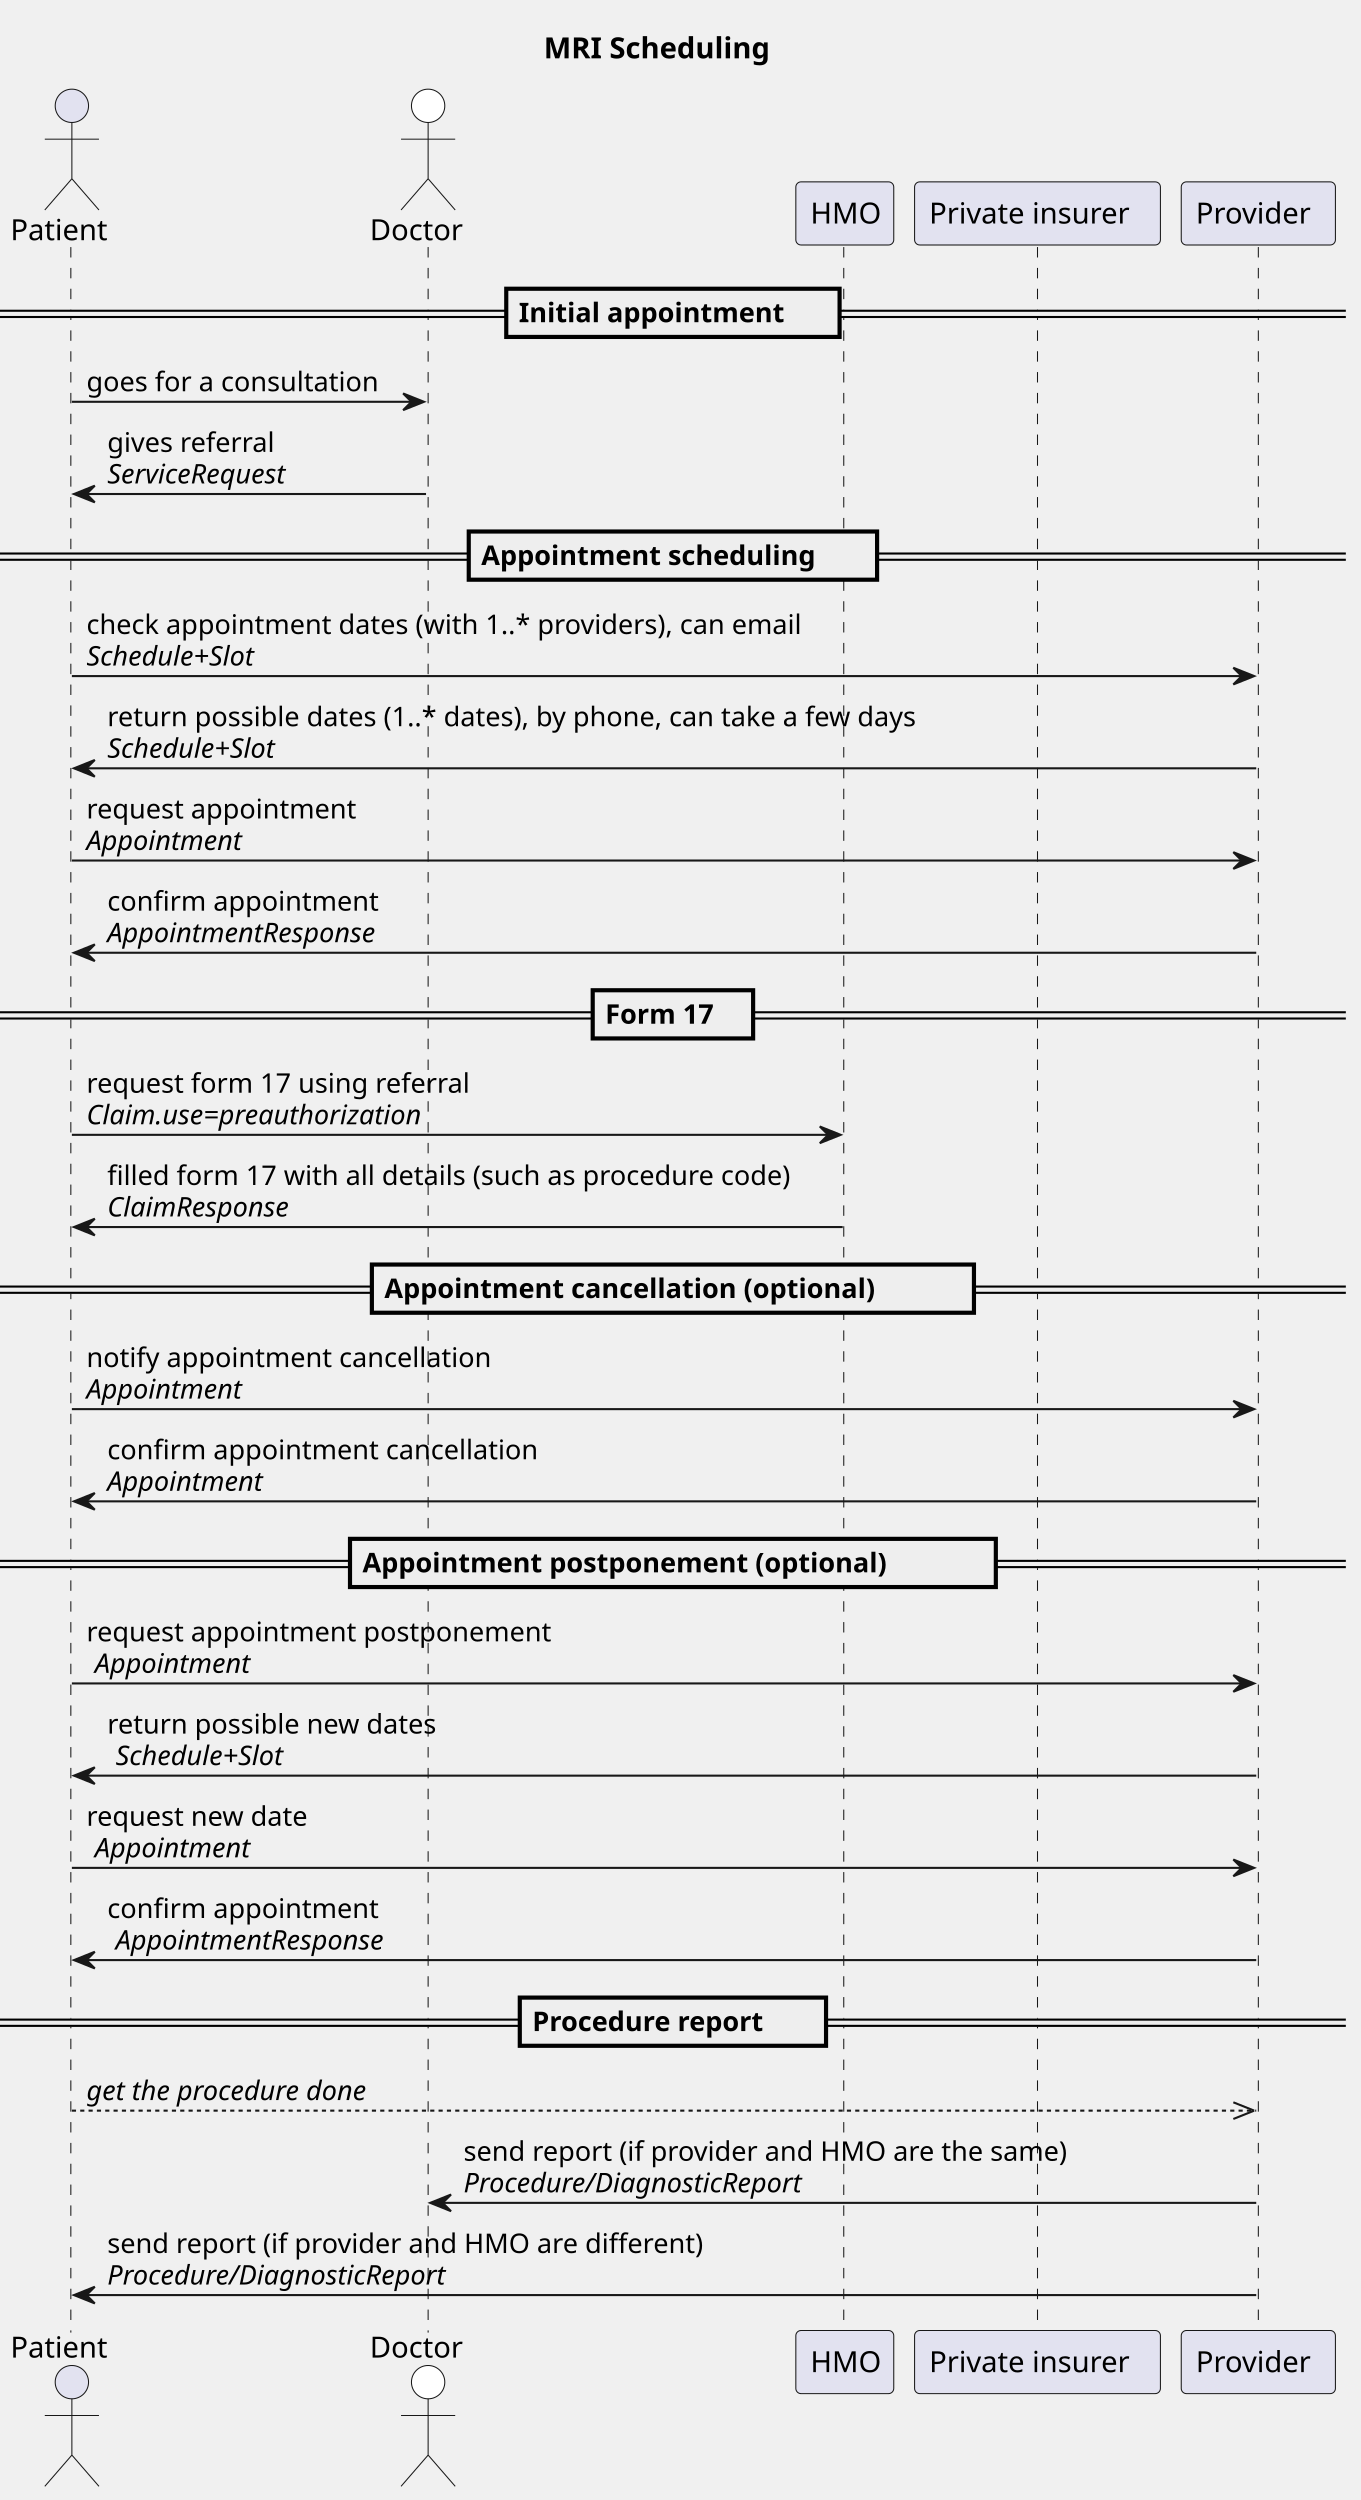
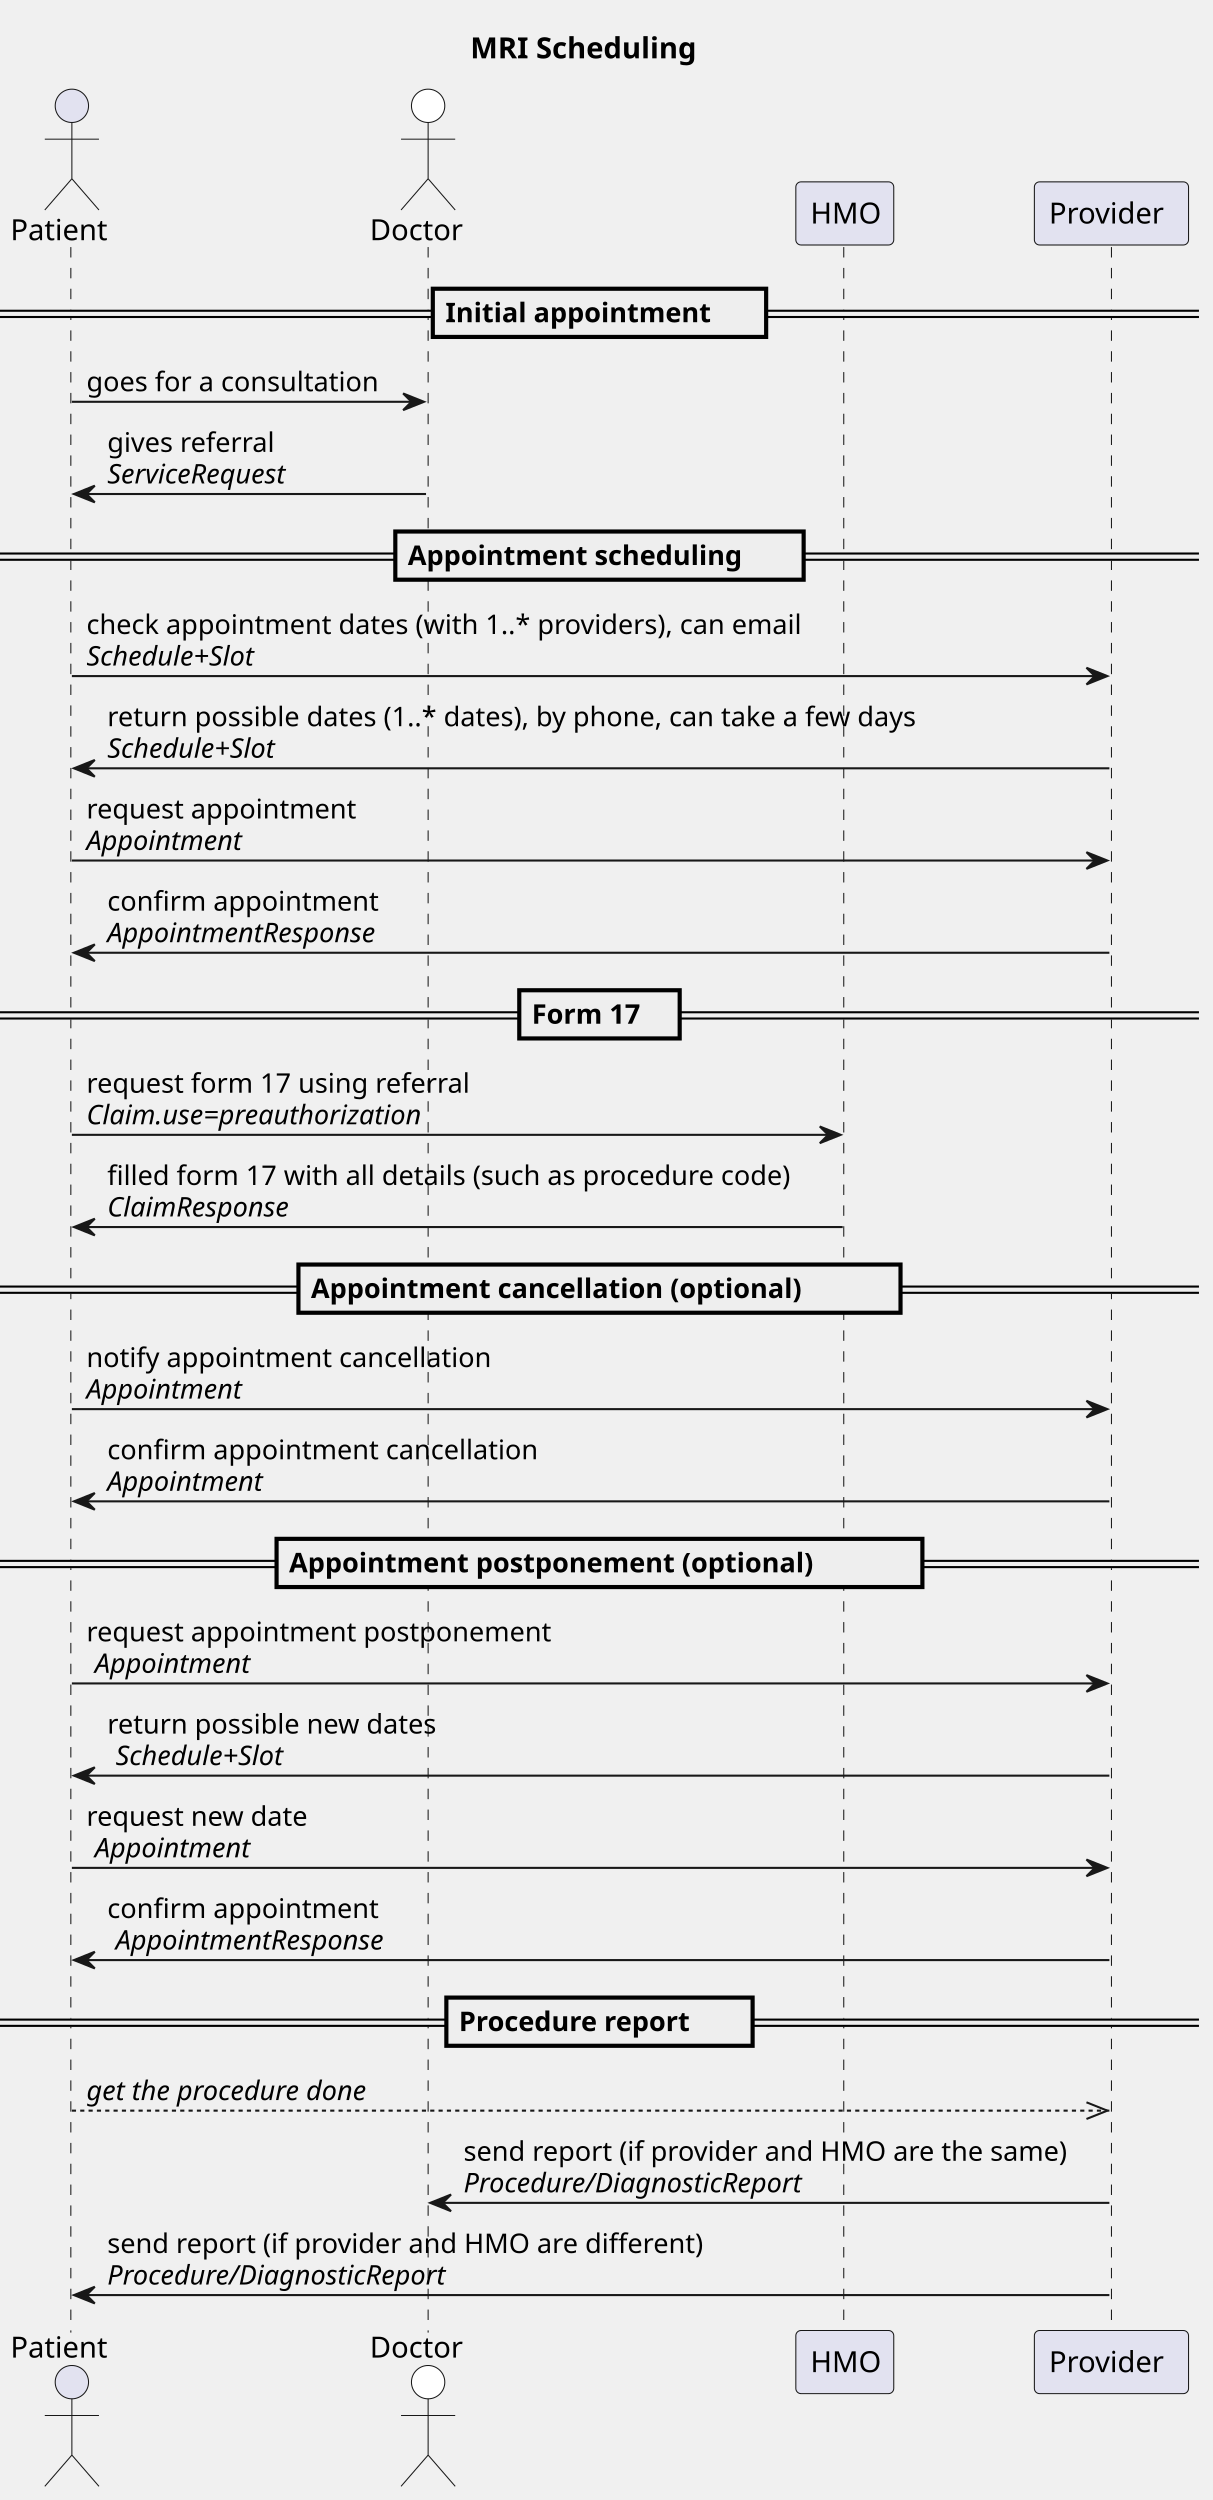
- <svg xmlns="http://www.w3.org/2000/svg" contentStyleType="text/css" height="1200px" preserveAspectRatio="none" style="width:653px;height:1200px;background:#FFFFFF;" version="1.1" viewBox="0 0 653 1200" width="653px" zoomAndPan="magnify">
+ <svg xmlns="http://www.w3.org/2000/svg" contentStyleType="text/css" height="1200px" preserveAspectRatio="none" style="width:582px;height:1200px;background:#FFFFFF;" version="1.1" viewBox="0 0 582 1200" width="582px" zoomAndPan="magnify">
  <defs />
  <g>
-     <text fill="#000000" font-family="sans-serif" font-size="14" font-weight="bold" lengthAdjust="spacing" textLength="123" x="261" y="27.995">MRI Scheduling</text>
+     <text fill="#000000" font-family="sans-serif" font-size="14" font-weight="bold" lengthAdjust="spacing" textLength="123" x="225.75" y="27.995">MRI Scheduling</text>
    <line style="stroke:#181818;stroke-width:0.5;stroke-dasharray:5.0,5.0;" x1="34" x2="34" y1="118.594" y2="1119.641" />
    <line style="stroke:#181818;stroke-width:0.5;stroke-dasharray:5.0,5.0;" x1="205.5" x2="205.5" y1="118.594" y2="1119.641" />
    <line style="stroke:#181818;stroke-width:0.5;stroke-dasharray:5.0,5.0;" x1="405" x2="405" y1="118.594" y2="1119.641" />
-     <line style="stroke:#181818;stroke-width:0.5;stroke-dasharray:5.0,5.0;" x1="498" x2="498" y1="118.594" y2="1119.641" />
-     <line style="stroke:#181818;stroke-width:0.5;stroke-dasharray:5.0,5.0;" x1="604" x2="604" y1="118.594" y2="1119.641" />
+     <line style="stroke:#181818;stroke-width:0.5;stroke-dasharray:5.0,5.0;" x1="533.5" x2="533.5" y1="118.594" y2="1119.641" />
    <text fill="#000000" font-family="sans-serif" font-size="14" lengthAdjust="spacing" textLength="53" x="5" y="115.292">Patient</text>
    <ellipse cx="34.5" cy="50.797" fill="#E2E2F0" rx="8" ry="8" style="stroke:#181818;stroke-width:0.5;" />
    <path d="M34.5,58.797 L34.5,85.797 M21.5,66.797 L47.5,66.797 M34.5,85.797 L21.5,100.797 M34.5,85.797 L47.5,100.797 " fill="none" style="stroke:#181818;stroke-width:0.5;" />
    <text fill="#000000" font-family="sans-serif" font-size="14" lengthAdjust="spacing" textLength="53" x="5" y="1131.636">Patient</text>
    <ellipse cx="34.5" cy="1143.438" fill="#E2E2F0" rx="8" ry="8" style="stroke:#181818;stroke-width:0.5;" />
    <path d="M34.5,1151.438 L34.5,1178.438 M21.5,1159.438 L47.5,1159.438 M34.5,1178.438 L21.5,1193.438 M34.5,1178.438 L47.5,1193.438 " fill="none" style="stroke:#181818;stroke-width:0.5;" />
    <text fill="#000000" font-family="sans-serif" font-size="14" lengthAdjust="spacing" textLength="50" x="177.5" y="115.292">Doctor</text>
    <ellipse cx="205.5" cy="50.797" fill="#FFFFFF" rx="8" ry="8" style="stroke:#181818;stroke-width:0.5;" />
    <path d="M205.5,58.797 L205.5,85.797 M192.5,66.797 L218.5,66.797 M205.5,85.797 L192.5,100.797 M205.5,85.797 L218.5,100.797 " fill="none" style="stroke:#181818;stroke-width:0.5;" />
    <text fill="#000000" font-family="sans-serif" font-size="14" lengthAdjust="spacing" textLength="50" x="177.5" y="1131.636">Doctor</text>
    <ellipse cx="205.5" cy="1143.438" fill="#FFFFFF" rx="8" ry="8" style="stroke:#181818;stroke-width:0.5;" />
    <path d="M205.5,1151.438 L205.5,1178.438 M192.5,1159.438 L218.5,1159.438 M205.5,1178.438 L192.5,1193.438 M205.5,1178.438 L218.5,1193.438 " fill="none" style="stroke:#181818;stroke-width:0.5;" />
    <rect fill="#E2E2F0" height="30.297" rx="2.5" ry="2.5" style="stroke:#181818;stroke-width:0.5;" width="47" x="382" y="87.297" />
    <text fill="#000000" font-family="sans-serif" font-size="14" lengthAdjust="spacing" textLength="33" x="389" y="107.292">HMO</text>
    <rect fill="#E2E2F0" height="30.297" rx="2.5" ry="2.5" style="stroke:#181818;stroke-width:0.5;" width="47" x="382" y="1118.641" />
    <text fill="#000000" font-family="sans-serif" font-size="14" lengthAdjust="spacing" textLength="33" x="389" y="1138.636">HMO</text>
-     <rect fill="#E2E2F0" height="30.297" rx="2.5" ry="2.5" style="stroke:#181818;stroke-width:0.5;" width="118" x="439" y="87.297" />
-     <text fill="#000000" font-family="sans-serif" font-size="14" lengthAdjust="spacing" textLength="104" x="446" y="107.292">Private insurer</text>
-     <rect fill="#E2E2F0" height="30.297" rx="2.5" ry="2.5" style="stroke:#181818;stroke-width:0.5;" width="118" x="439" y="1118.641" />
-     <text fill="#000000" font-family="sans-serif" font-size="14" lengthAdjust="spacing" textLength="104" x="446" y="1138.636">Private insurer</text>
-     <rect fill="#E2E2F0" height="30.297" rx="2.5" ry="2.5" style="stroke:#181818;stroke-width:0.5;" width="74" x="567" y="87.297" />
-     <text fill="#000000" font-family="sans-serif" font-size="14" lengthAdjust="spacing" textLength="60" x="574" y="107.292">Provider</text>
-     <rect fill="#E2E2F0" height="30.297" rx="2.5" ry="2.5" style="stroke:#181818;stroke-width:0.5;" width="74" x="567" y="1118.641" />
-     <text fill="#000000" font-family="sans-serif" font-size="14" lengthAdjust="spacing" textLength="60" x="574" y="1138.636">Provider</text>
-     <rect fill="#EEEEEE" height="3" style="stroke:#EEEEEE;stroke-width:1.0;" width="646" x="0" y="149.16" />
-     <line style="stroke:#000000;stroke-width:1.0;" x1="0" x2="646" y1="149.16" y2="149.16" />
-     <line style="stroke:#000000;stroke-width:1.0;" x1="0" x2="646" y1="152.16" y2="152.16" />
-     <rect fill="#EEEEEE" height="23.133" style="stroke:#000000;stroke-width:2.0;" width="160" x="243" y="138.594" />
-     <text fill="#000000" font-family="sans-serif" font-size="13" font-weight="bold" lengthAdjust="spacing" textLength="146" x="249" y="154.661">Initial appointment</text>
+     <rect fill="#E2E2F0" height="30.297" rx="2.5" ry="2.5" style="stroke:#181818;stroke-width:0.5;" width="74" x="496.5" y="87.297" />
+     <text fill="#000000" font-family="sans-serif" font-size="14" lengthAdjust="spacing" textLength="60" x="503.5" y="107.292">Provider</text>
+     <rect fill="#E2E2F0" height="30.297" rx="2.5" ry="2.5" style="stroke:#181818;stroke-width:0.5;" width="74" x="496.5" y="1118.641" />
+     <text fill="#000000" font-family="sans-serif" font-size="14" lengthAdjust="spacing" textLength="60" x="503.5" y="1138.636">Provider</text>
+     <rect fill="#EEEEEE" height="3" style="stroke:#EEEEEE;stroke-width:1.0;" width="575.5" x="0" y="149.16" />
+     <line style="stroke:#000000;stroke-width:1.0;" x1="0" x2="575.5" y1="149.16" y2="149.16" />
+     <line style="stroke:#000000;stroke-width:1.0;" x1="0" x2="575.5" y1="152.16" y2="152.16" />
+     <rect fill="#EEEEEE" height="23.133" style="stroke:#000000;stroke-width:2.0;" width="160" x="207.75" y="138.594" />
+     <text fill="#000000" font-family="sans-serif" font-size="13" font-weight="bold" lengthAdjust="spacing" textLength="146" x="213.75" y="154.661">Initial appointment</text>
    <polygon fill="#181818" points="193.5,188.859,203.5,192.859,193.5,196.859,197.5,192.859" style="stroke:#181818;stroke-width:1.0;" />
    <line style="stroke:#181818;stroke-width:1.0;" x1="34.5" x2="199.5" y1="192.859" y2="192.859" />
    <text fill="#000000" font-family="sans-serif" font-size="13" lengthAdjust="spacing" textLength="147" x="41.5" y="187.793">goes for a consultation</text>
    <polygon fill="#181818" points="45.5,233.125,35.5,237.125,45.5,241.125,41.5,237.125" style="stroke:#181818;stroke-width:1.0;" />
    <line style="stroke:#181818;stroke-width:1.0;" x1="39.5" x2="204.5" y1="237.125" y2="237.125" />
    <text fill="#000000" font-family="sans-serif" font-size="13" lengthAdjust="spacing" textLength="85" x="51.5" y="216.926">gives referral</text>
    <text fill="#000000" font-family="sans-serif" font-size="13" font-style="italic" lengthAdjust="spacing" textLength="101" x="51.5" y="232.059">ServiceRequest</text>
-     <rect fill="#EEEEEE" height="3" style="stroke:#EEEEEE;stroke-width:1.0;" width="646" x="0" y="265.691" />
-     <line style="stroke:#000000;stroke-width:1.0;" x1="0" x2="646" y1="265.691" y2="265.691" />
-     <line style="stroke:#000000;stroke-width:1.0;" x1="0" x2="646" y1="268.691" y2="268.691" />
-     <rect fill="#EEEEEE" height="23.133" style="stroke:#000000;stroke-width:2.0;" width="196" x="225" y="255.125" />
-     <text fill="#000000" font-family="sans-serif" font-size="13" font-weight="bold" lengthAdjust="spacing" textLength="182" x="231" y="271.192">Appointment scheduling</text>
-     <polygon fill="#181818" points="592,320.523,602,324.523,592,328.523,596,324.523" style="stroke:#181818;stroke-width:1.0;" />
-     <line style="stroke:#181818;stroke-width:1.0;" x1="34.5" x2="598" y1="324.523" y2="324.523" />
+     <rect fill="#EEEEEE" height="3" style="stroke:#EEEEEE;stroke-width:1.0;" width="575.5" x="0" y="265.691" />
+     <line style="stroke:#000000;stroke-width:1.0;" x1="0" x2="575.5" y1="265.691" y2="265.691" />
+     <line style="stroke:#000000;stroke-width:1.0;" x1="0" x2="575.5" y1="268.691" y2="268.691" />
+     <rect fill="#EEEEEE" height="23.133" style="stroke:#000000;stroke-width:2.0;" width="196" x="189.75" y="255.125" />
+     <text fill="#000000" font-family="sans-serif" font-size="13" font-weight="bold" lengthAdjust="spacing" textLength="182" x="195.75" y="271.192">Appointment scheduling</text>
+     <polygon fill="#181818" points="521.5,320.523,531.5,324.523,521.5,328.523,525.5,324.523" style="stroke:#181818;stroke-width:1.0;" />
+     <line style="stroke:#181818;stroke-width:1.0;" x1="34.5" x2="527.5" y1="324.523" y2="324.523" />
    <text fill="#000000" font-family="sans-serif" font-size="13" lengthAdjust="spacing" textLength="365" x="41.5" y="304.325">check appointment dates (with 1..* providers), can email</text>
    <text fill="#000000" font-family="sans-serif" font-size="13" font-style="italic" lengthAdjust="spacing" textLength="95" x="41.5" y="319.457">Schedule+Slot</text>
    <polygon fill="#181818" points="45.5,364.789,35.5,368.789,45.5,372.789,41.5,368.789" style="stroke:#181818;stroke-width:1.0;" />
-     <line style="stroke:#181818;stroke-width:1.0;" x1="39.5" x2="603" y1="368.789" y2="368.789" />
+     <line style="stroke:#181818;stroke-width:1.0;" x1="39.5" x2="532.5" y1="368.789" y2="368.789" />
    <text fill="#000000" font-family="sans-serif" font-size="13" lengthAdjust="spacing" textLength="418" x="51.5" y="348.59">return possible dates (1..* dates), by phone, can take a few days</text>
    <text fill="#000000" font-family="sans-serif" font-size="13" font-style="italic" lengthAdjust="spacing" textLength="95" x="51.5" y="363.723">Schedule+Slot</text>
-     <polygon fill="#181818" points="592,409.055,602,413.055,592,417.055,596,413.055" style="stroke:#181818;stroke-width:1.0;" />
-     <line style="stroke:#181818;stroke-width:1.0;" x1="34.5" x2="598" y1="413.055" y2="413.055" />
+     <polygon fill="#181818" points="521.5,409.055,531.5,413.055,521.5,417.055,525.5,413.055" style="stroke:#181818;stroke-width:1.0;" />
+     <line style="stroke:#181818;stroke-width:1.0;" x1="34.5" x2="527.5" y1="413.055" y2="413.055" />
    <text fill="#000000" font-family="sans-serif" font-size="13" lengthAdjust="spacing" textLength="135" x="41.5" y="392.856">request appointment</text>
    <text fill="#000000" font-family="sans-serif" font-size="13" font-style="italic" lengthAdjust="spacing" textLength="84" x="41.5" y="407.989">Appointment</text>
    <polygon fill="#181818" points="45.5,453.32,35.5,457.32,45.5,461.32,41.5,457.32" style="stroke:#181818;stroke-width:1.0;" />
-     <line style="stroke:#181818;stroke-width:1.0;" x1="39.5" x2="603" y1="457.32" y2="457.32" />
+     <line style="stroke:#181818;stroke-width:1.0;" x1="39.5" x2="532.5" y1="457.32" y2="457.32" />
    <text fill="#000000" font-family="sans-serif" font-size="13" lengthAdjust="spacing" textLength="135" x="51.5" y="437.122">confirm appointment</text>
    <text fill="#000000" font-family="sans-serif" font-size="13" font-style="italic" lengthAdjust="spacing" textLength="147" x="51.5" y="452.254">AppointmentResponse</text>
-     <rect fill="#EEEEEE" height="3" style="stroke:#EEEEEE;stroke-width:1.0;" width="646" x="0" y="485.887" />
-     <line style="stroke:#000000;stroke-width:1.0;" x1="0" x2="646" y1="485.887" y2="485.887" />
-     <line style="stroke:#000000;stroke-width:1.0;" x1="0" x2="646" y1="488.887" y2="488.887" />
-     <rect fill="#EEEEEE" height="23.133" style="stroke:#000000;stroke-width:2.0;" width="77" x="284.5" y="475.32" />
-     <text fill="#000000" font-family="sans-serif" font-size="13" font-weight="bold" lengthAdjust="spacing" textLength="63" x="290.5" y="491.387">Form 17</text>
+     <rect fill="#EEEEEE" height="3" style="stroke:#EEEEEE;stroke-width:1.0;" width="575.5" x="0" y="485.887" />
+     <line style="stroke:#000000;stroke-width:1.0;" x1="0" x2="575.5" y1="485.887" y2="485.887" />
+     <line style="stroke:#000000;stroke-width:1.0;" x1="0" x2="575.5" y1="488.887" y2="488.887" />
+     <rect fill="#EEEEEE" height="23.133" style="stroke:#000000;stroke-width:2.0;" width="77" x="249.25" y="475.32" />
+     <text fill="#000000" font-family="sans-serif" font-size="13" font-weight="bold" lengthAdjust="spacing" textLength="63" x="255.25" y="491.387">Form 17</text>
    <polygon fill="#181818" points="393.5,540.719,403.5,544.719,393.5,548.719,397.5,544.719" style="stroke:#181818;stroke-width:1.0;" />
    <line style="stroke:#181818;stroke-width:1.0;" x1="34.5" x2="399.5" y1="544.719" y2="544.719" />
    <text fill="#000000" font-family="sans-serif" font-size="13" lengthAdjust="spacing" textLength="193" x="41.5" y="524.52">request form 17 using referral</text>
    <text fill="#000000" font-family="sans-serif" font-size="13" font-style="italic" lengthAdjust="spacing" textLength="183" x="41.5" y="539.653">Claim.use=preauthorization</text>
    <polygon fill="#181818" points="45.5,584.984,35.5,588.984,45.5,592.984,41.5,588.984" style="stroke:#181818;stroke-width:1.0;" />
    <line style="stroke:#181818;stroke-width:1.0;" x1="39.5" x2="404.5" y1="588.984" y2="588.984" />
    <text fill="#000000" font-family="sans-serif" font-size="13" lengthAdjust="spacing" textLength="347" x="51.5" y="568.786">filled form 17 with all details (such as procedure code)</text>
    <text fill="#000000" font-family="sans-serif" font-size="13" font-style="italic" lengthAdjust="spacing" textLength="101" x="51.5" y="583.918">ClaimResponse</text>
-     <rect fill="#EEEEEE" height="3" style="stroke:#EEEEEE;stroke-width:1.0;" width="646" x="0" y="617.551" />
-     <line style="stroke:#000000;stroke-width:1.0;" x1="0" x2="646" y1="617.551" y2="617.551" />
-     <line style="stroke:#000000;stroke-width:1.0;" x1="0" x2="646" y1="620.551" y2="620.551" />
-     <rect fill="#EEEEEE" height="23.133" style="stroke:#000000;stroke-width:2.0;" width="289" x="178.5" y="606.984" />
-     <text fill="#000000" font-family="sans-serif" font-size="13" font-weight="bold" lengthAdjust="spacing" textLength="275" x="184.5" y="623.051">Appointment cancellation (optional)</text>
-     <polygon fill="#181818" points="592,672.383,602,676.383,592,680.383,596,676.383" style="stroke:#181818;stroke-width:1.0;" />
-     <line style="stroke:#181818;stroke-width:1.0;" x1="34.5" x2="598" y1="676.383" y2="676.383" />
+     <rect fill="#EEEEEE" height="3" style="stroke:#EEEEEE;stroke-width:1.0;" width="575.5" x="0" y="617.551" />
+     <line style="stroke:#000000;stroke-width:1.0;" x1="0" x2="575.5" y1="617.551" y2="617.551" />
+     <line style="stroke:#000000;stroke-width:1.0;" x1="0" x2="575.5" y1="620.551" y2="620.551" />
+     <rect fill="#EEEEEE" height="23.133" style="stroke:#000000;stroke-width:2.0;" width="289" x="143.25" y="606.984" />
+     <text fill="#000000" font-family="sans-serif" font-size="13" font-weight="bold" lengthAdjust="spacing" textLength="275" x="149.25" y="623.051">Appointment cancellation (optional)</text>
+     <polygon fill="#181818" points="521.5,672.383,531.5,676.383,521.5,680.383,525.5,676.383" style="stroke:#181818;stroke-width:1.0;" />
+     <line style="stroke:#181818;stroke-width:1.0;" x1="34.5" x2="527.5" y1="676.383" y2="676.383" />
    <text fill="#000000" font-family="sans-serif" font-size="13" lengthAdjust="spacing" textLength="203" x="41.5" y="656.184">notify appointment cancellation</text>
    <text fill="#000000" font-family="sans-serif" font-size="13" font-style="italic" lengthAdjust="spacing" textLength="84" x="41.5" y="671.317">Appointment</text>
    <polygon fill="#181818" points="45.5,716.648,35.5,720.648,45.5,724.648,41.5,720.648" style="stroke:#181818;stroke-width:1.0;" />
-     <line style="stroke:#181818;stroke-width:1.0;" x1="39.5" x2="603" y1="720.648" y2="720.648" />
+     <line style="stroke:#181818;stroke-width:1.0;" x1="39.5" x2="532.5" y1="720.648" y2="720.648" />
    <text fill="#000000" font-family="sans-serif" font-size="13" lengthAdjust="spacing" textLength="215" x="51.5" y="700.45">confirm appointment cancellation</text>
    <text fill="#000000" font-family="sans-serif" font-size="13" font-style="italic" lengthAdjust="spacing" textLength="84" x="51.5" y="715.582">Appointment</text>
-     <rect fill="#EEEEEE" height="3" style="stroke:#EEEEEE;stroke-width:1.0;" width="646" x="0" y="749.215" />
-     <line style="stroke:#000000;stroke-width:1.0;" x1="0" x2="646" y1="749.215" y2="749.215" />
-     <line style="stroke:#000000;stroke-width:1.0;" x1="0" x2="646" y1="752.215" y2="752.215" />
-     <rect fill="#EEEEEE" height="23.133" style="stroke:#000000;stroke-width:2.0;" width="310" x="168" y="738.648" />
-     <text fill="#000000" font-family="sans-serif" font-size="13" font-weight="bold" lengthAdjust="spacing" textLength="296" x="174" y="754.715">Appointment postponement (optional)</text>
-     <polygon fill="#181818" points="592,804.047,602,808.047,592,812.047,596,808.047" style="stroke:#181818;stroke-width:1.0;" />
-     <line style="stroke:#181818;stroke-width:1.0;" x1="34.5" x2="598" y1="808.047" y2="808.047" />
+     <rect fill="#EEEEEE" height="3" style="stroke:#EEEEEE;stroke-width:1.0;" width="575.5" x="0" y="749.215" />
+     <line style="stroke:#000000;stroke-width:1.0;" x1="0" x2="575.5" y1="749.215" y2="749.215" />
+     <line style="stroke:#000000;stroke-width:1.0;" x1="0" x2="575.5" y1="752.215" y2="752.215" />
+     <rect fill="#EEEEEE" height="23.133" style="stroke:#000000;stroke-width:2.0;" width="310" x="132.75" y="738.648" />
+     <text fill="#000000" font-family="sans-serif" font-size="13" font-weight="bold" lengthAdjust="spacing" textLength="296" x="138.75" y="754.715">Appointment postponement (optional)</text>
+     <polygon fill="#181818" points="521.5,804.047,531.5,808.047,521.5,812.047,525.5,808.047" style="stroke:#181818;stroke-width:1.0;" />
+     <line style="stroke:#181818;stroke-width:1.0;" x1="34.5" x2="527.5" y1="808.047" y2="808.047" />
    <text fill="#000000" font-family="sans-serif" font-size="13" lengthAdjust="spacing" textLength="233" x="41.5" y="787.848">request appointment postponement</text>
    <text fill="#000000" font-family="sans-serif" font-size="13" lengthAdjust="spacing" textLength="4" x="41.5" y="802.981"> </text>
    <text fill="#000000" font-family="sans-serif" font-size="13" font-style="italic" lengthAdjust="spacing" textLength="84" x="45.5" y="802.981">Appointment</text>
    <polygon fill="#181818" points="45.5,848.312,35.5,852.312,45.5,856.312,41.5,852.312" style="stroke:#181818;stroke-width:1.0;" />
-     <line style="stroke:#181818;stroke-width:1.0;" x1="39.5" x2="603" y1="852.312" y2="852.312" />
+     <line style="stroke:#181818;stroke-width:1.0;" x1="39.5" x2="532.5" y1="852.312" y2="852.312" />
    <text fill="#000000" font-family="sans-serif" font-size="13" lengthAdjust="spacing" textLength="166" x="51.5" y="832.114">return possible new dates</text>
    <text fill="#000000" font-family="sans-serif" font-size="13" lengthAdjust="spacing" textLength="4" x="51.5" y="847.247"> </text>
    <text fill="#000000" font-family="sans-serif" font-size="13" font-style="italic" lengthAdjust="spacing" textLength="95" x="55.5" y="847.247">Schedule+Slot</text>
-     <polygon fill="#181818" points="592,892.578,602,896.578,592,900.578,596,896.578" style="stroke:#181818;stroke-width:1.0;" />
-     <line style="stroke:#181818;stroke-width:1.0;" x1="34.5" x2="598" y1="896.578" y2="896.578" />
+     <polygon fill="#181818" points="521.5,892.578,531.5,896.578,521.5,900.578,525.5,896.578" style="stroke:#181818;stroke-width:1.0;" />
+     <line style="stroke:#181818;stroke-width:1.0;" x1="34.5" x2="527.5" y1="896.578" y2="896.578" />
    <text fill="#000000" font-family="sans-serif" font-size="13" lengthAdjust="spacing" textLength="113" x="41.5" y="876.379">request new date</text>
    <text fill="#000000" font-family="sans-serif" font-size="13" lengthAdjust="spacing" textLength="4" x="41.5" y="891.512"> </text>
    <text fill="#000000" font-family="sans-serif" font-size="13" font-style="italic" lengthAdjust="spacing" textLength="84" x="45.5" y="891.512">Appointment</text>
    <polygon fill="#181818" points="45.5,936.844,35.5,940.844,45.5,944.844,41.5,940.844" style="stroke:#181818;stroke-width:1.0;" />
-     <line style="stroke:#181818;stroke-width:1.0;" x1="39.5" x2="603" y1="940.844" y2="940.844" />
+     <line style="stroke:#181818;stroke-width:1.0;" x1="39.5" x2="532.5" y1="940.844" y2="940.844" />
    <text fill="#000000" font-family="sans-serif" font-size="13" lengthAdjust="spacing" textLength="135" x="51.5" y="920.645">confirm appointment</text>
    <text fill="#000000" font-family="sans-serif" font-size="13" lengthAdjust="spacing" textLength="4" x="51.5" y="935.778"> </text>
    <text fill="#000000" font-family="sans-serif" font-size="13" font-style="italic" lengthAdjust="spacing" textLength="147" x="55.5" y="935.778">AppointmentResponse</text>
-     <rect fill="#EEEEEE" height="3" style="stroke:#EEEEEE;stroke-width:1.0;" width="646" x="0" y="969.41" />
-     <line style="stroke:#000000;stroke-width:1.0;" x1="0" x2="646" y1="969.41" y2="969.41" />
-     <line style="stroke:#000000;stroke-width:1.0;" x1="0" x2="646" y1="972.41" y2="972.41" />
-     <rect fill="#EEEEEE" height="23.133" style="stroke:#000000;stroke-width:2.0;" width="147" x="249.5" y="958.844" />
-     <text fill="#000000" font-family="sans-serif" font-size="13" font-weight="bold" lengthAdjust="spacing" textLength="133" x="255.5" y="974.911">Procedure report</text>
-     <line style="stroke:#181818;stroke-width:1.0;" x1="602" x2="592" y1="1013.109" y2="1009.109" />
-     <line style="stroke:#181818;stroke-width:1.0;" x1="602" x2="592" y1="1013.109" y2="1017.109" />
-     <line style="stroke:#181818;stroke-width:1.0;stroke-dasharray:2.0,2.0;" x1="34.5" x2="603" y1="1013.109" y2="1013.109" />
+     <rect fill="#EEEEEE" height="3" style="stroke:#EEEEEE;stroke-width:1.0;" width="575.5" x="0" y="969.41" />
+     <line style="stroke:#000000;stroke-width:1.0;" x1="0" x2="575.5" y1="969.41" y2="969.41" />
+     <line style="stroke:#000000;stroke-width:1.0;" x1="0" x2="575.5" y1="972.41" y2="972.41" />
+     <rect fill="#EEEEEE" height="23.133" style="stroke:#000000;stroke-width:2.0;" width="147" x="214.25" y="958.844" />
+     <text fill="#000000" font-family="sans-serif" font-size="13" font-weight="bold" lengthAdjust="spacing" textLength="133" x="220.25" y="974.911">Procedure report</text>
+     <line style="stroke:#181818;stroke-width:1.0;" x1="531.5" x2="521.5" y1="1013.109" y2="1009.109" />
+     <line style="stroke:#181818;stroke-width:1.0;" x1="531.5" x2="521.5" y1="1013.109" y2="1017.109" />
+     <line style="stroke:#181818;stroke-width:1.0;stroke-dasharray:2.0,2.0;" x1="34.5" x2="532.5" y1="1013.109" y2="1013.109" />
    <text fill="#000000" font-family="sans-serif" font-size="13" font-style="italic" lengthAdjust="spacing" textLength="151" x="41.5" y="1008.043">get the procedure done</text>
    <polygon fill="#181818" points="216.5,1053.375,206.5,1057.375,216.5,1061.375,212.5,1057.375" style="stroke:#181818;stroke-width:1.0;" />
-     <line style="stroke:#181818;stroke-width:1.0;" x1="210.5" x2="603" y1="1057.375" y2="1057.375" />
+     <line style="stroke:#181818;stroke-width:1.0;" x1="210.5" x2="532.5" y1="1057.375" y2="1057.375" />
    <text fill="#000000" font-family="sans-serif" font-size="13" lengthAdjust="spacing" textLength="304" x="222.5" y="1037.176">send report (if provider and HMO are the same)</text>
    <text fill="#000000" font-family="sans-serif" font-size="13" font-style="italic" lengthAdjust="spacing" textLength="181" x="222.5" y="1052.309">Procedure/DiagnosticReport</text>
    <polygon fill="#181818" points="45.5,1097.641,35.5,1101.641,45.5,1105.641,41.5,1101.641" style="stroke:#181818;stroke-width:1.0;" />
-     <line style="stroke:#181818;stroke-width:1.0;" x1="39.5" x2="603" y1="1101.641" y2="1101.641" />
+     <line style="stroke:#181818;stroke-width:1.0;" x1="39.5" x2="532.5" y1="1101.641" y2="1101.641" />
    <text fill="#000000" font-family="sans-serif" font-size="13" lengthAdjust="spacing" textLength="298" x="51.5" y="1081.442">send report (if provider and HMO are different)</text>
    <text fill="#000000" font-family="sans-serif" font-size="13" font-style="italic" lengthAdjust="spacing" textLength="181" x="51.5" y="1096.575">Procedure/DiagnosticReport</text>
  </g>
</svg>
